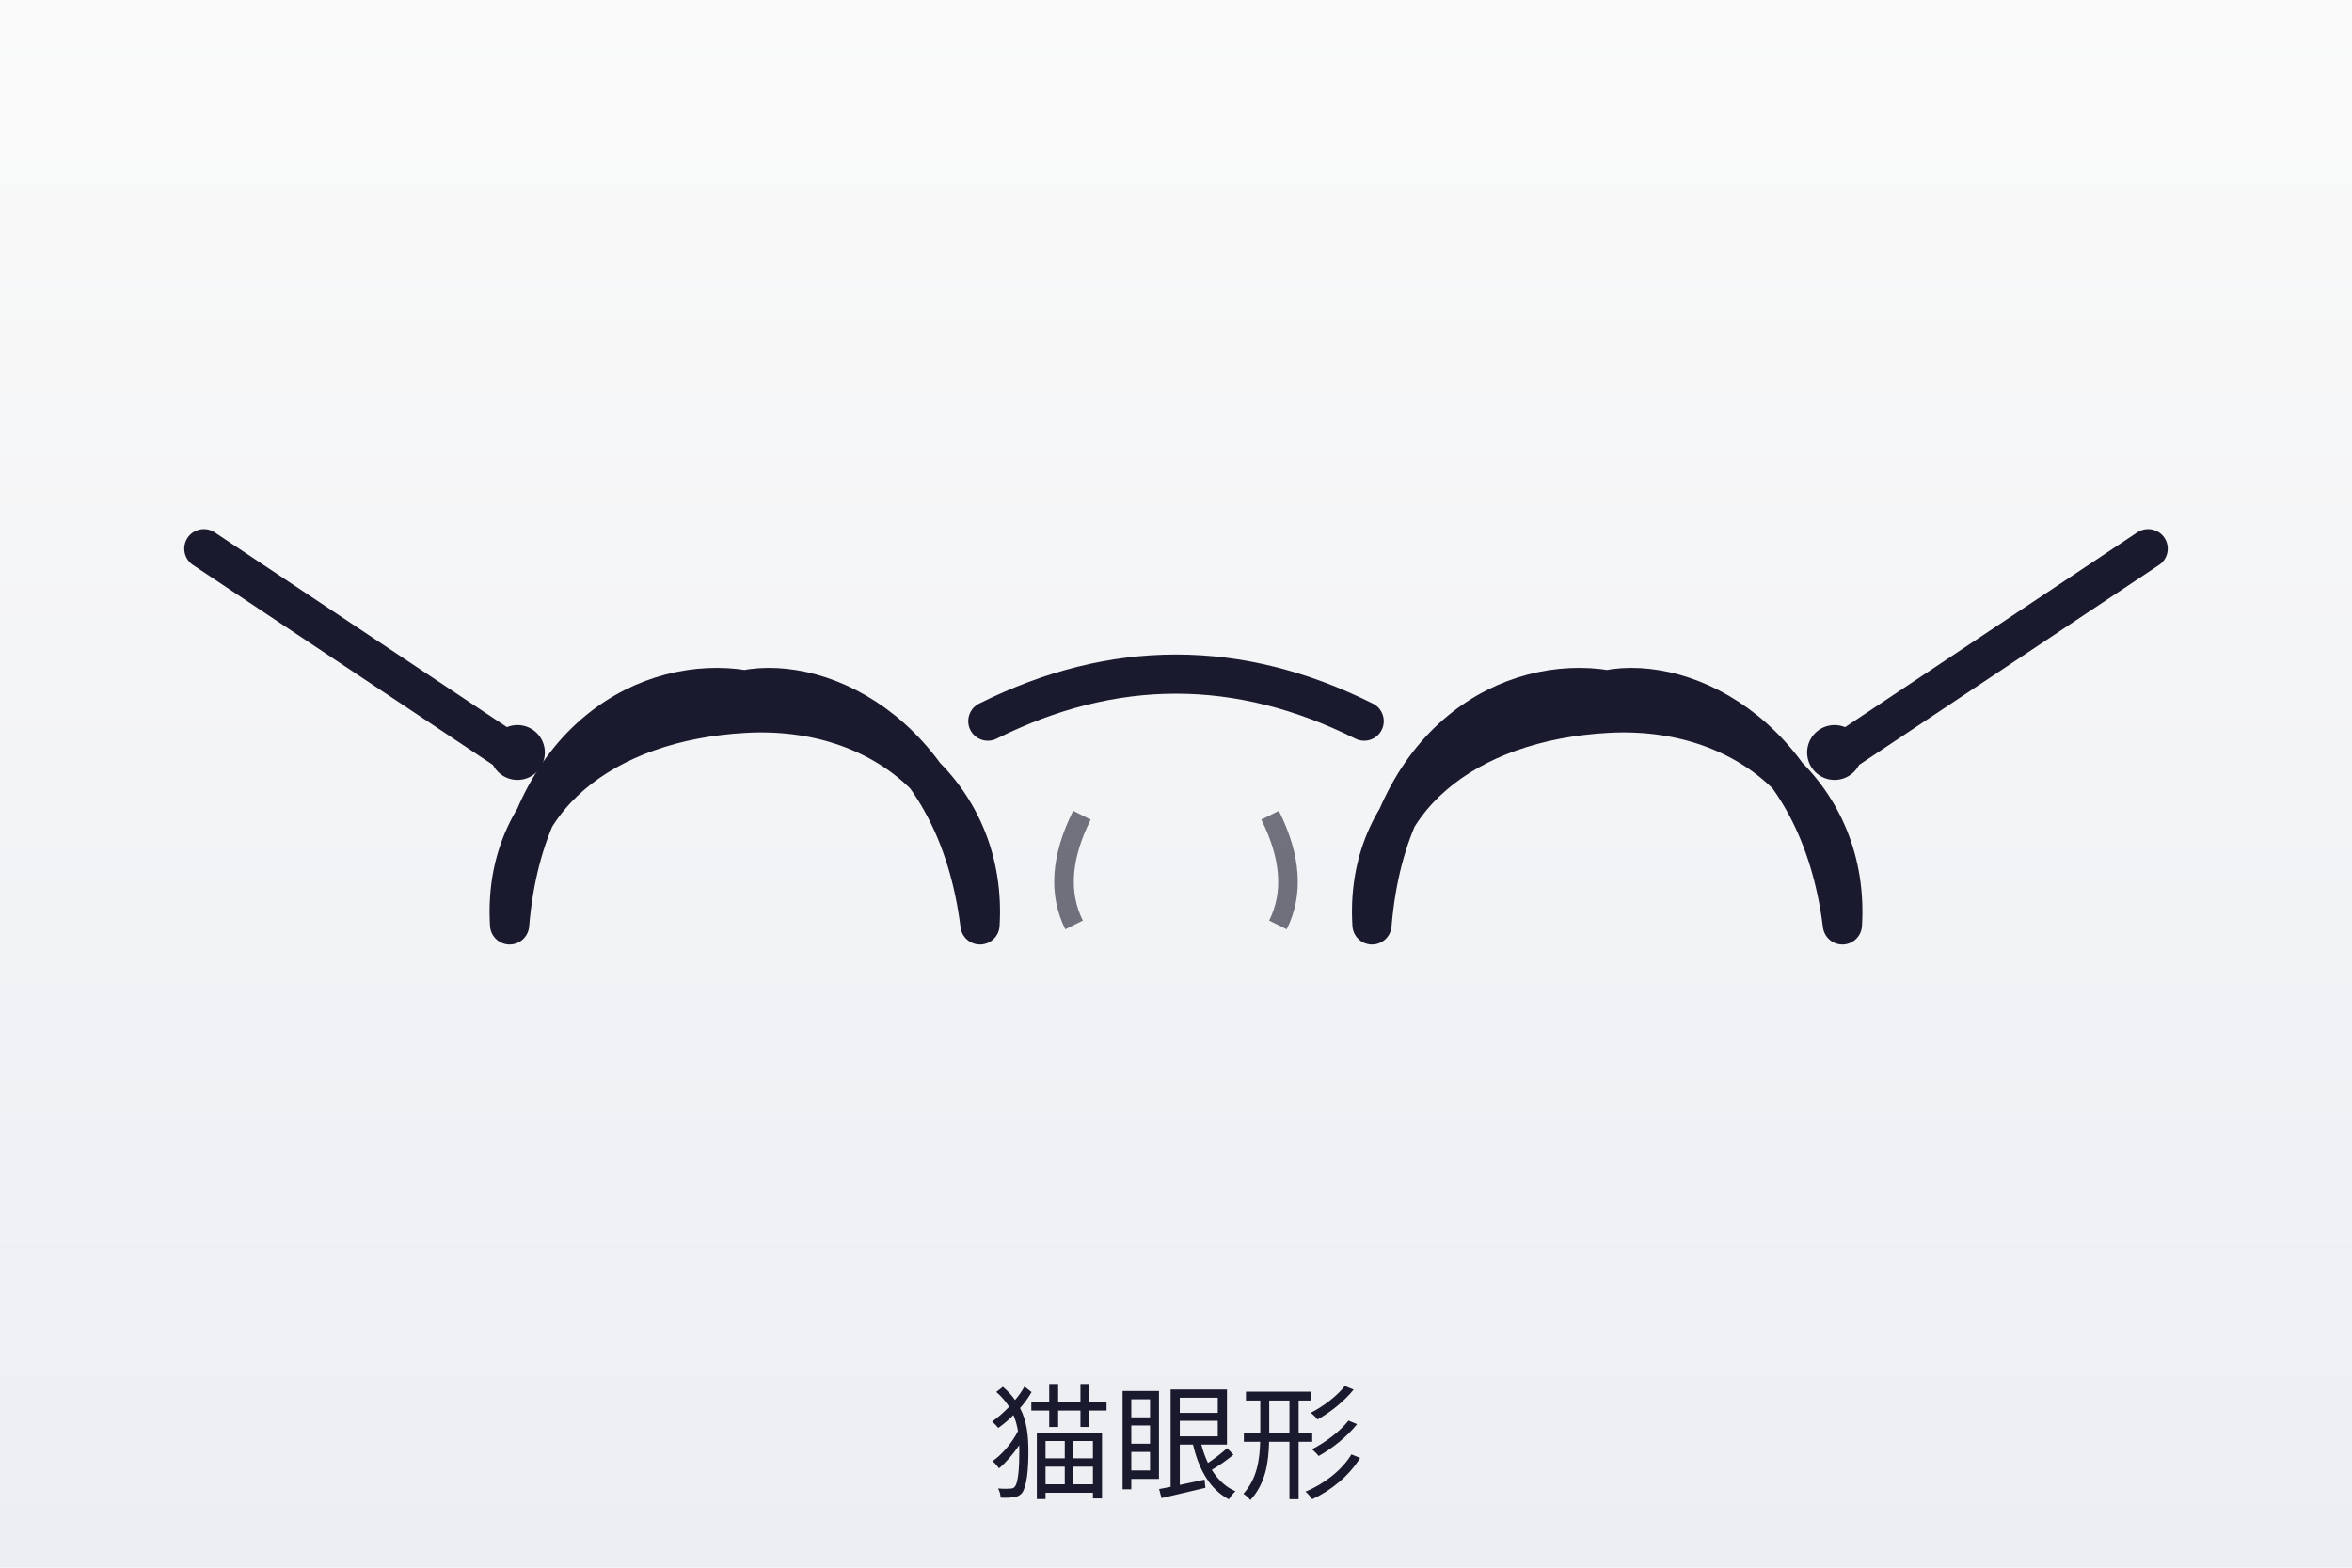
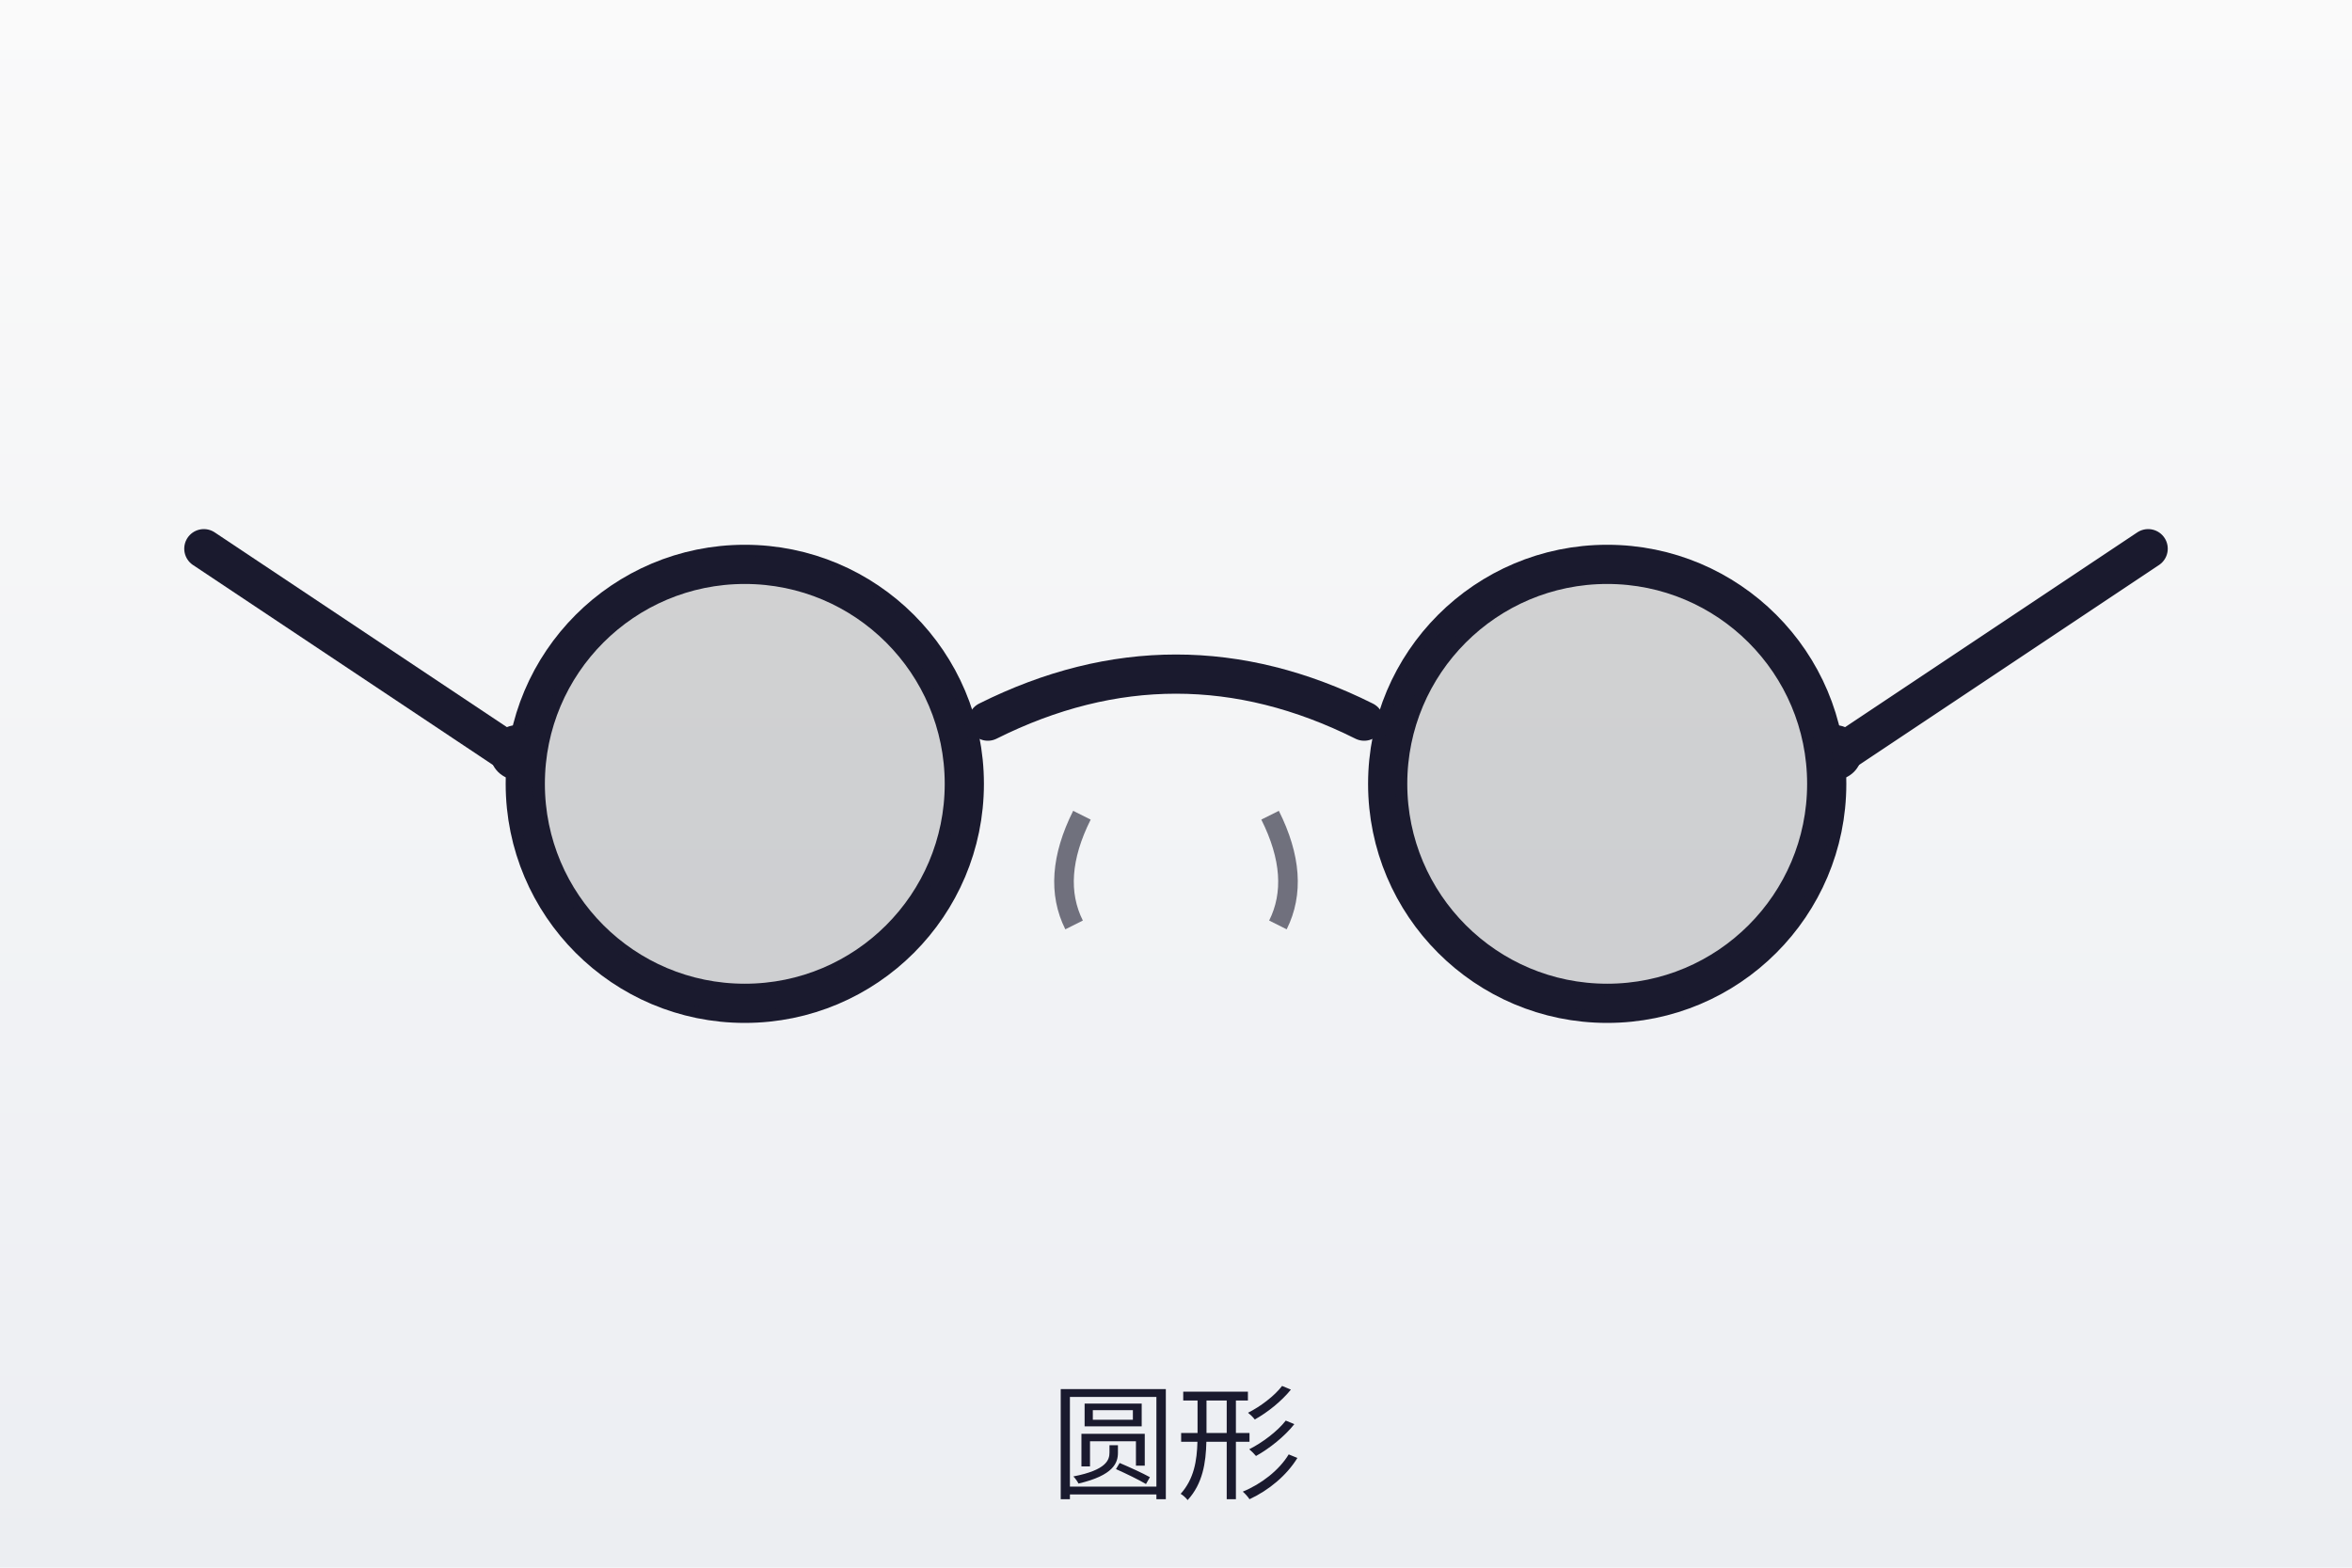
<svg xmlns="http://www.w3.org/2000/svg" width="300" height="200" viewBox="0 0 300 200">
  <defs>
    <linearGradient id="bg" x1="0" y1="0" x2="0" y2="1">
      <stop offset="0" stop-color="#fafafa" />
      <stop offset="1" stop-color="#eceef2" />
    </linearGradient>
  </defs>
  <rect width="300" height="200" fill="url(#bg)" />
  <path d="M 65 96 L 26 70" fill="none" stroke="#1a1a2e" stroke-width="5" stroke-linecap="round" />
  <path d="M 235 96 L 274 70" fill="none" stroke="#1a1a2e" stroke-width="5" stroke-linecap="round" />
  <circle cx="66" cy="96" r="3.5" fill="#1a1a2e" />
  <circle cx="234" cy="96" r="3.5" fill="#1a1a2e" />
  <path d="M 126 92 Q 150 80 174 92" fill="none" stroke="#1a1a2e" stroke-width="5" stroke-linecap="round" />
  <path d="M 138 104 q -4 8 -1 14" fill="none" stroke="#1a1a2e" stroke-width="2.5" stroke-opacity="0.6" />
  <path d="M 162 104 q 4 8 1 14" fill="none" stroke="#1a1a2e" stroke-width="2.5" stroke-opacity="0.6" />
-   <path d="M 65 118 C 64 102 77 92 95 91 C 113 90 126 102 125 118 C 122 94 105 86 95 88 C 83 86 67 94 65 118 Z" fill="#3C3C3C" fill-opacity="0.18" stroke="#1a1a2e" stroke-width="5" stroke-linejoin="round" />
-   <path d="M 175 118 C 174 102 187 92 205 91 C 223 90 236 102 235 118 C 232 94 215 86 205 88 C 193 86 177 94 175 118 Z" fill="#3C3C3C" fill-opacity="0.18" stroke="#1a1a2e" stroke-width="5" stroke-linejoin="round" />
-   <text x="150" y="190" text-anchor="middle" font-family="sans-serif" font-size="16" fill="#1a1a2e">猫眼形</text>
+   <circle cx="95" cy="100" r="28" fill="#2E2E2E" fill-opacity="0.18" stroke="#1a1a2e" stroke-width="5" stroke-linejoin="round" />
+   <circle cx="95" cy="100" r="28" fill="none" stroke="#1a1a2e" stroke-width="2" stroke-opacity="0.35" />
+   <circle cx="205" cy="100" r="28" fill="#2E2E2E" fill-opacity="0.18" stroke="#1a1a2e" stroke-width="5" stroke-linejoin="round" />
+   <circle cx="205" cy="100" r="28" fill="none" stroke="#1a1a2e" stroke-width="2" stroke-opacity="0.35" />
+   <text x="150" y="190" text-anchor="middle" font-family="sans-serif" font-size="16" fill="#1a1a2e">圆形</text>
</svg>
